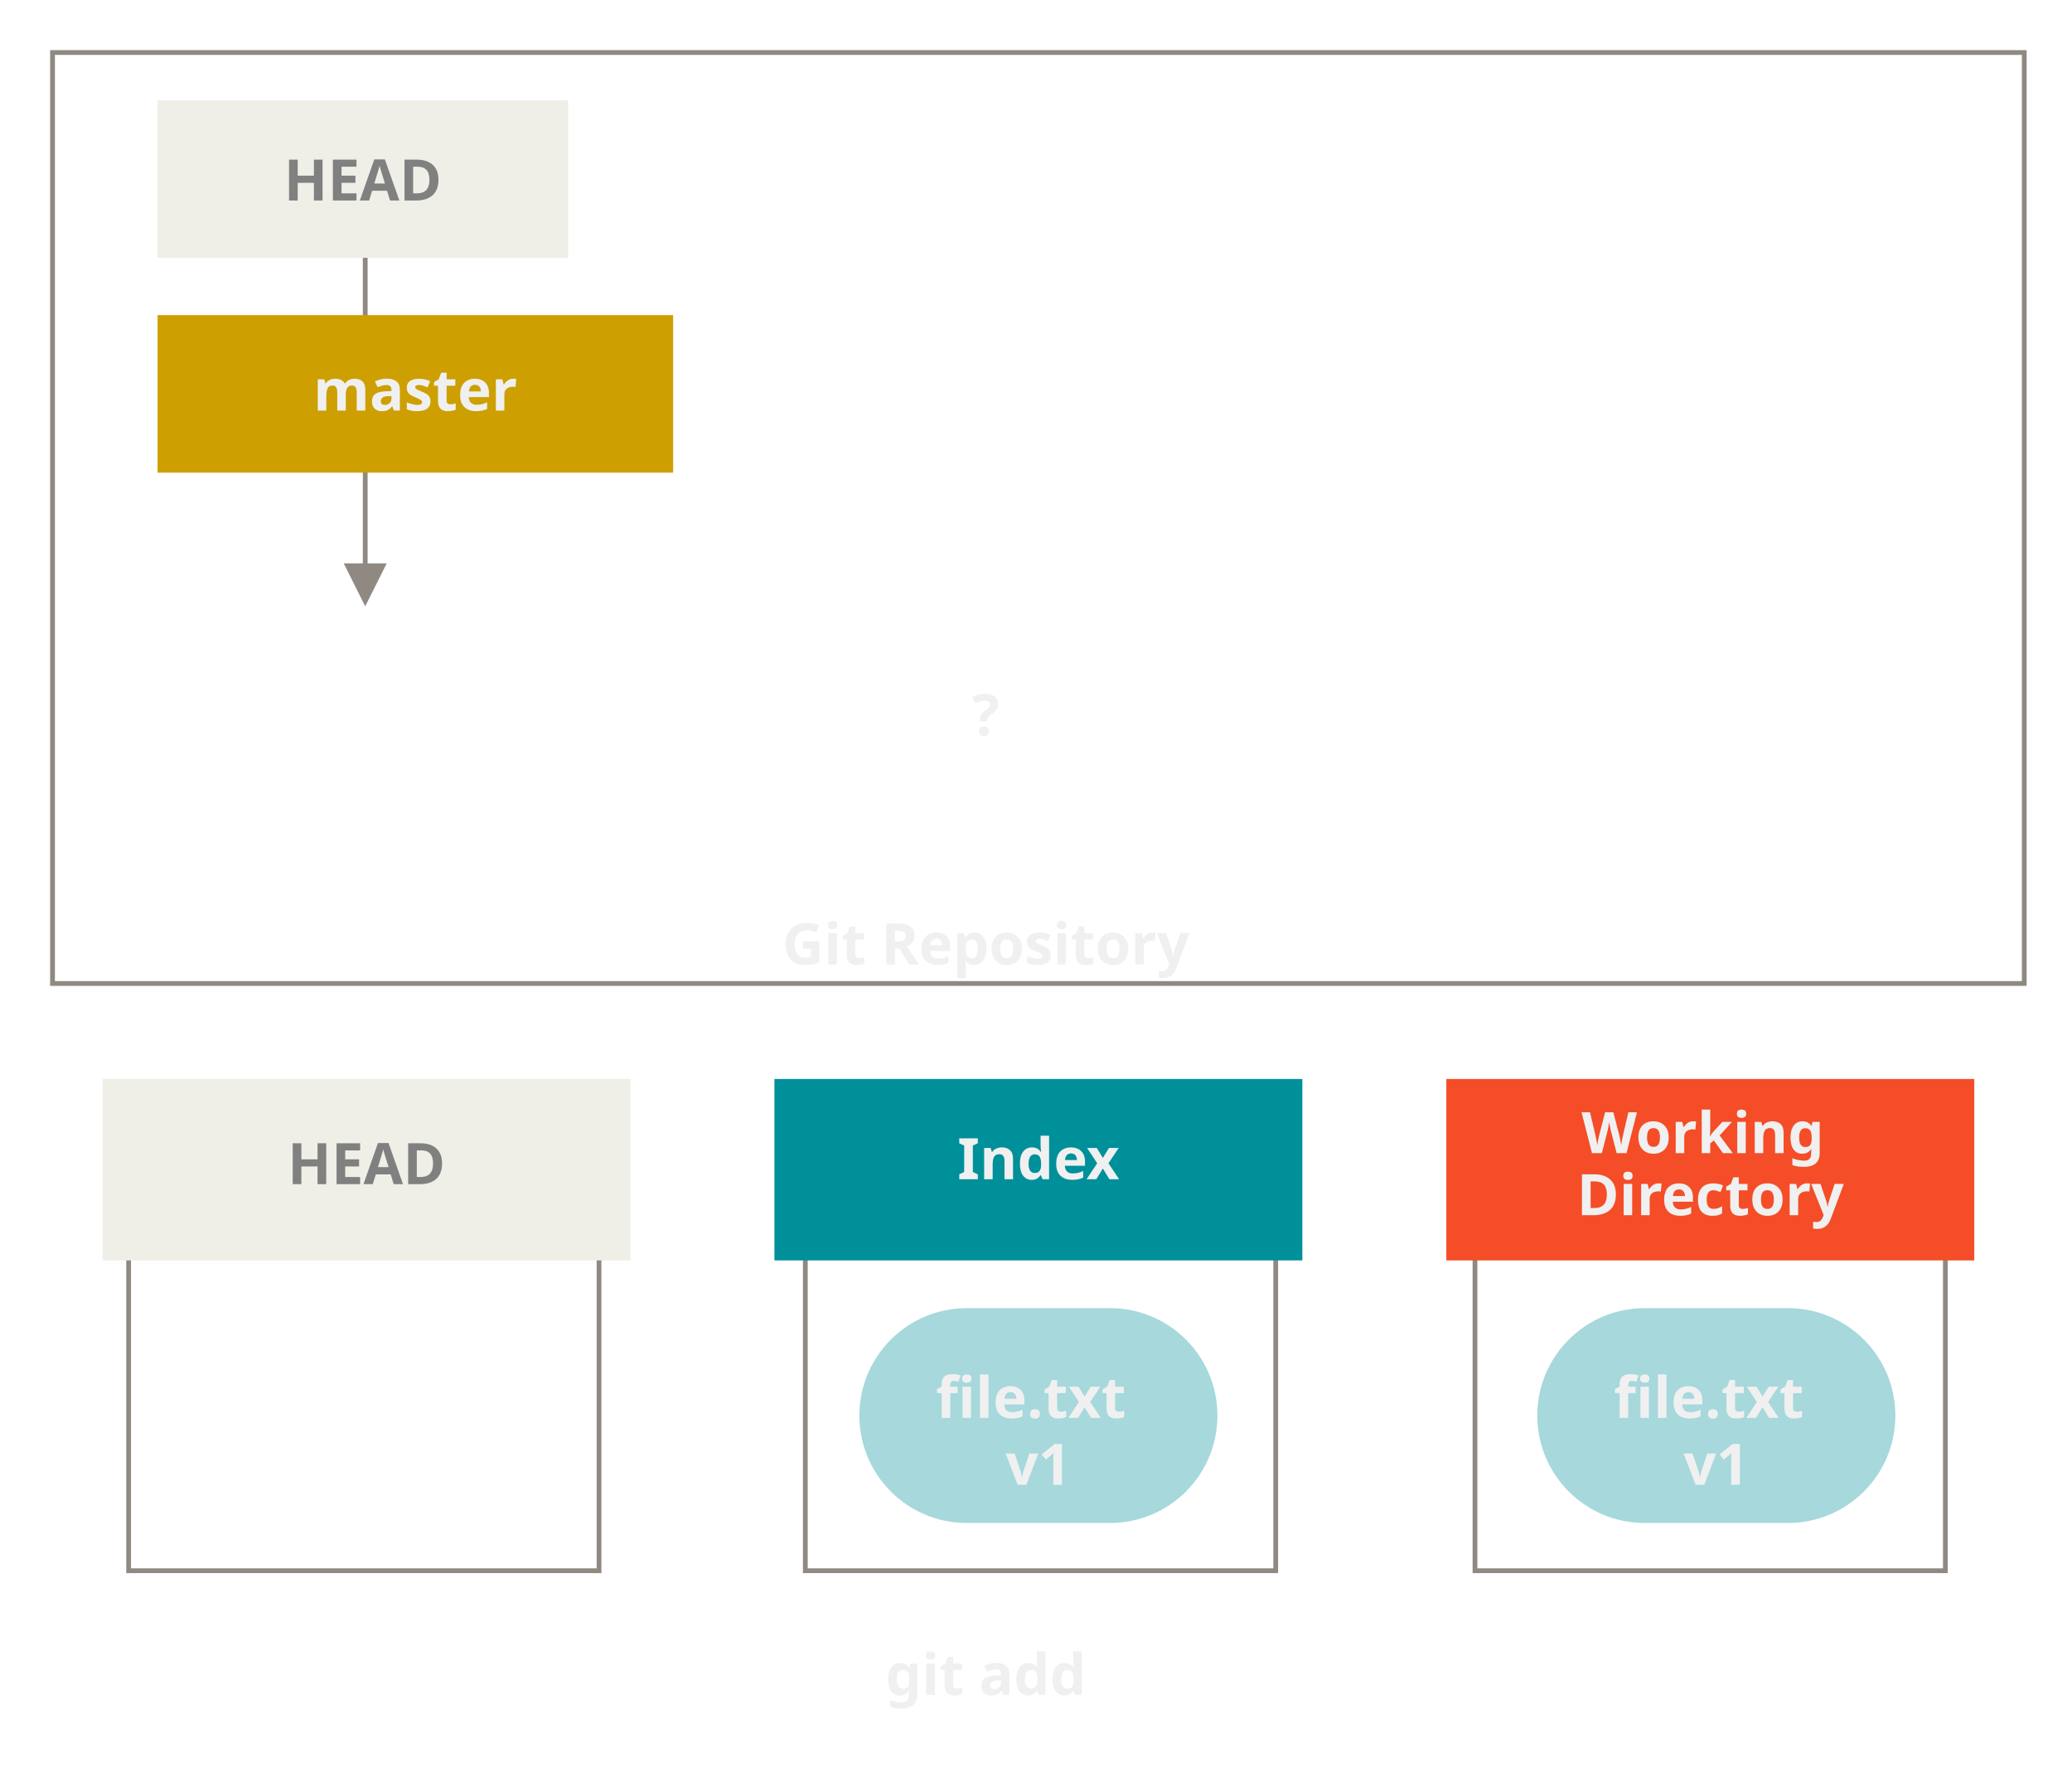
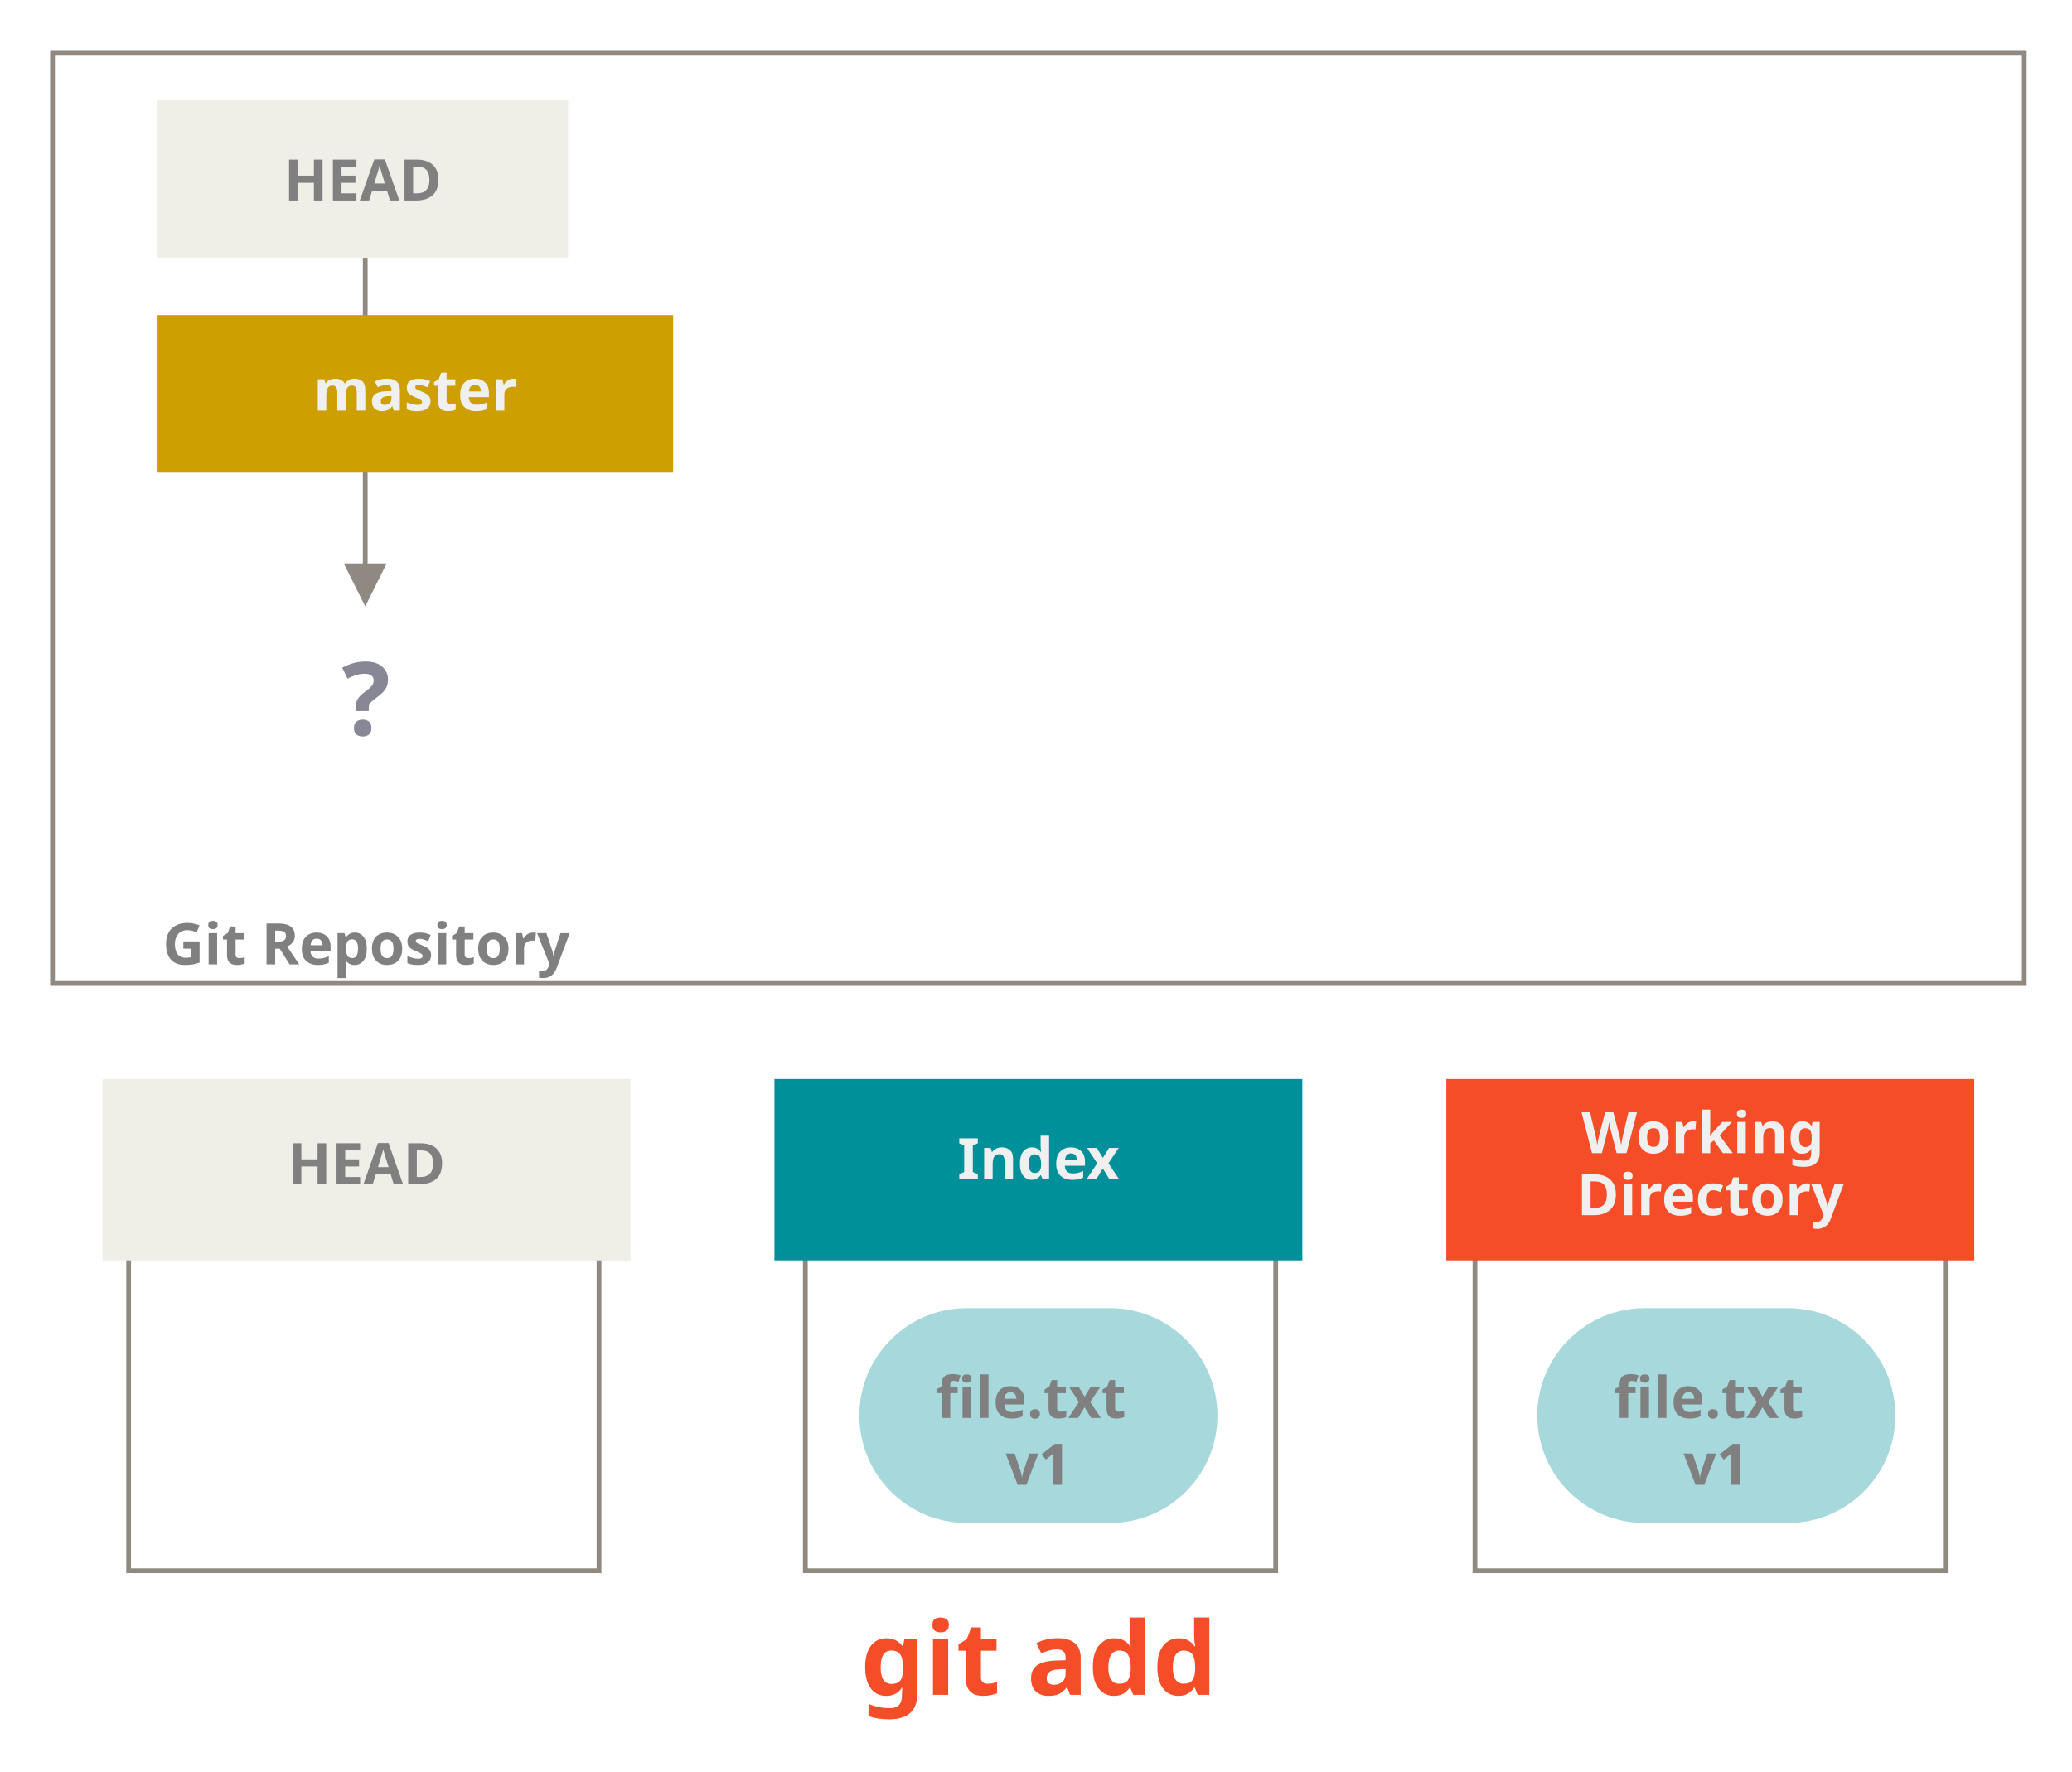
- <svg xmlns="http://www.w3.org/2000/svg" width="434px" height="371px" viewBox="0 0 434 371" version="1.1">
-   <g id="07---Reset-2" stroke="none" stroke-width="1" fill="none" fill-rule="evenodd">
-     <g id="Rectangle-6-+-ref-(2-line)" transform="translate(302, 226)">
-       <rect id="Rectangle-6" stroke="#8F8981" stroke-linecap="square" x="6.948" y="1" width="98.528" height="102" />
-       <g id="ref-(2-line)" transform="translate(0.948265, 0)">
-         <rect id="Rectangle-2" fill="#F44D27" x="0" y="0" width="110.58" height="38" />
-         <text stroke="none" font-family="Source Code Pro" font-size="12px" font-weight="900" fill="#979797" fill-opacity="1" text-anchor="middle" id="master">
-           <tspan fill="#f0f0f0" x="55.29" y="15.531">Working</tspan>
-           <tspan fill="#f0f0f0" x="55.29" y="28.531">Directory</tspan>
+ <svg xmlns="http://www.w3.org/2000/svg" version="1.1" viewBox="0 0 434 371">
+   <rect transform="translate(302,226)" x="6.948" y="1" width="98.528" height="102" fill="none" stroke="#8f8981" stroke-linecap="square" />
+   <rect transform="translate(302.95 226)" width="110.58" height="38" fill="#f44d27" fill-rule="evenodd" />
+   <text id="master" transform="translate(302.95 226)" fill="#f0f0f0" fill-rule="evenodd" font-family="'Source Code Pro'" font-size="12px" font-weight="900" text-anchor="middle">
+     <tspan x="55.29" y="15.531">Working</tspan>
+     <tspan x="55.29" y="28.531">Directory</tspan>
+   </text>
+   <g fill="none" fill-rule="evenodd">
+     <g id="Rectangle-5-+-symref-(2-line)" transform="translate(162,226)">
+       <rect x="6.682" y="1" width="98.528" height="102" stroke="#8f8981" stroke-linecap="square" />
+       <g id="symref-(2-line)" transform="translate(.20995)">
+         <rect width="110.58" height="38" fill="#00909a" />
+         <text fill="#979797" font-family="'Source Code Pro'" font-size="12px" font-weight="900" text-anchor="middle">
+           <tspan x="55.29" y="21" fill="#f0f0f0">Index</tspan>
        </text>
      </g>
    </g>
-     <g id="Rectangle-5-+-symref-(2-line)" transform="translate(162, 226)">
-       <rect id="Rectangle-5" stroke="#8F8981" stroke-linecap="square" x="6.682" y="1" width="98.528" height="102" />
-       <g id="symref-(2-line)" transform="translate(0.209946, 0)">
-         <rect id="Rectangle-2" fill="#00909A" x="0" y="0" width="110.58" height="38" />
-         <text stroke="none" font-family="Source Code Pro" font-size="12px" font-weight="900" fill="#979797" fill-opacity="1" text-anchor="middle" id="master">
-           <tspan fill="#f0f0f0" x="55.29" y="21">Index</tspan>
-         </text>
-       </g>
-     </g>
-     <g id="Rectangle-4-+-other-(2-line)" transform="translate(21, 226)">
-       <rect id="Rectangle-4" stroke="#8F8981" stroke-linecap="square" x="5.943" y="1" width="98.528" height="102" />
+     <g id="Rectangle-4-+-other-(2-line)" transform="translate(21,226)">
+       <rect x="5.943" y="1" width="98.528" height="102" stroke="#8f8981" stroke-linecap="square" />
      <g id="other-(2-line)">
-         <g transform="translate(0.471627, 0)">
-           <rect id="Rectangle-2" fill="#EFEFE7" x="0" y="0" width="110.58" height="38" />
-           <text stroke="none" font-family="Source Code Pro" font-size="12px" font-weight="900" fill="#979797" fill-opacity="1" text-anchor="middle" id="master-4">
-             <tspan fill="#808080" x="55.29" y="22.031">HEAD</tspan>
+         <g transform="translate(.47163)">
+           <rect width="110.58" height="38" fill="#efefe7" />
+           <text fill="#979797" font-family="'Source Code Pro'" font-size="12px" font-weight="900" text-anchor="middle">
+             <tspan x="55.29" y="22.031" fill="gray">HEAD</tspan>
          </text>
        </g>
      </g>
    </g>
-     <g id="Line-+-symref-+-goldref" transform="translate(33, 21)">
-       <path id="Line" d="M43,97 L43,20 L44,20 L44,97 L48,97 L43.5,106 L39,97 L43,97 Z" fill="#8F8981" fill-rule="nonzero" />
+     <g id="Line-+-symref-+-goldref" transform="translate(33,21)">
+       <path id="Line" d="m43 97v-77h1v77h4l-4.5 9-4.5-9z" fill="#8f8981" fill-rule="nonzero" />
      <g id="other">
-         <rect id="Rectangle-2" fill="#EFEFE7" fill-rule="evenodd" x="0" y="0" width="86" height="33" />
-         <text stroke="none" font-family="Source Code Pro" font-size="12px" font-weight="900" fill="#979797" fill-opacity="1" text-anchor="middle" id="master">
-           <tspan fill="#808080" x="43" y="21">HEAD</tspan>
+         <rect width="86" height="33" fill="#efefe7" fill-rule="evenodd" />
+         <text fill="#979797" font-family="'Source Code Pro'" font-size="12px" font-weight="900" text-anchor="middle">
+           <tspan x="43" y="21" fill="gray">HEAD</tspan>
        </text>
      </g>
-       <g id="goldref" transform="translate(0, 45)">
-         <rect id="Rectangle-3" fill="#CD9F00" fill-rule="evenodd" x="0" y="0" width="108" height="33" />
-         <text stroke="none" font-family="Source Code Pro" font-size="12px" font-weight="900" fill="#979797" fill-opacity="1" text-anchor="middle" id="master-2">
-           <tspan fill="#f0f0f0" x="54" y="20">master</tspan>
+       <g id="goldref" transform="translate(0,45)">
+         <rect width="108" height="33" fill="#cd9f00" fill-rule="evenodd" />
+         <text fill="#979797" font-family="'Source Code Pro'" font-size="12px" font-weight="900" text-anchor="middle">
+           <tspan x="54" y="20" fill="#f0f0f0">master</tspan>
        </text>
      </g>
    </g>
-     <text stroke="none" font-family="Source Code Pro" font-size="12px" font-weight="900" fill="#979797" fill-opacity="1" text-anchor="middle" id="?">
-       <tspan fill="#f0f0f0" x="206.5" y="154">?</tspan>
+   </g>
+   <text id="?" transform="translate(-129.8)" fill="#80808f" fill-opacity=".941" fill-rule="evenodd" font-family="'Source Code Pro'" font-size="21.333px" font-weight="900" text-align="center" text-anchor="middle" writing-mode="lr" style="font-feature-settings:normal;font-variant-caps:normal;font-variant-ligatures:normal;font-variant-numeric:normal">
+     <tspan x="206.5" y="154" fill="#80808f" fill-opacity=".941" font-family="'Source Code Pro'" font-size="21.333px" font-weight="900" text-align="center" text-anchor="middle" writing-mode="lr" style="font-feature-settings:normal;font-variant-caps:normal;font-variant-ligatures:normal;font-variant-numeric:normal">?</tspan>
+   </text>
+   <rect x="11" y="11" width="413" height="195" fill="none" stroke="#8f8981" stroke-linecap="square" />
+   <g fill-rule="evenodd">
+     <text id="Git-Repository" transform="translate(-129.8)" fill="gray" font-family="'Source Code Pro'" font-size="12px" font-weight="900" text-anchor="middle">
+       <tspan x="206.5" y="202" fill="gray">Git Repository</tspan>
    </text>
-     <rect id="Rectangle-7" stroke="#8F8981" stroke-linecap="square" x="11" y="11" width="413" height="195" />
-     <text stroke="none" font-family="Source Code Pro" font-size="12px" font-weight="900" fill="#979797" fill-opacity="1" text-anchor="middle" id="Git-Repository">
-       <tspan fill="#f0f0f0" x="206.5" y="202">Git Repository</tspan>
+     <rect transform="translate(322,274)" width="75" height="45" rx="22.5" fill="#00909a" fill-opacity=".35" />
+     <text id="file.txt" transform="translate(322,274)" fill="gray" font-family="'Source Code Pro'" font-size="12px" font-weight="900" text-anchor="middle">
+       <tspan x="37.5" y="23">file.txt</tspan>
+       <tspan x="37.5" y="37">v1</tspan>
    </text>
-     <g id="brown" transform="translate(322, 274)">
-       <rect id="Rectangle-1" fill-opacity="0.35" fill="#00909A" x="0" y="0" width="75" height="45" rx="22.5" />
-       <text stroke="none" font-family="Source Code Pro" font-size="12px" font-weight="900" fill="#979797" fill-opacity="1" text-anchor="middle" id="file.txt">
-         <tspan fill="#f0f0f0" x="37.5" y="23">file.txt</tspan>
-         <tspan fill="#f0f0f0" x="37.5" y="37">v1</tspan>
-       </text>
-     </g>
-     <g id="brown-2" transform="translate(180, 274)">
-       <rect id="Rectangle-1" fill-opacity="0.35" fill="#00909A" x="0" y="0" width="75" height="45" rx="22.5" />
-       <text stroke="none" font-family="Source Code Pro" font-size="12px" font-weight="900" fill="#979797" fill-opacity="1" text-anchor="middle" id="file.txt">
-         <tspan fill="#f0f0f0" x="37.5" y="23">file.txt</tspan>
-         <tspan fill="#f0f0f0" x="37.5" y="37">v1</tspan>
-       </text>
-     </g>
-     <text stroke="none" font-family="Source Code Pro" font-size="12px" font-weight="900" fill="#979797" fill-opacity="1" text-anchor="middle" id="git-add">
-       <tspan fill="#f0f0f0" x="206.5" y="355">git add</tspan>
+     <rect transform="translate(180,274)" width="75" height="45" rx="22.5" fill="#00909a" fill-opacity=".35" />
+     <text transform="translate(180,274)" fill="gray" font-family="'Source Code Pro'" font-size="12px" font-weight="900" text-anchor="middle">
+       <tspan x="37.5" y="23">file.txt</tspan>
+       <tspan x="37.5" y="37">v1</tspan>
+     </text>
+     <text id="git-add" transform="translate(11.118)" fill="#f44d27" font-family="'Source Code Pro'" font-size="21.333px" font-weight="900" text-align="center" text-anchor="middle" writing-mode="lr" style="font-feature-settings:normal;font-variant-caps:normal;font-variant-ligatures:normal;font-variant-numeric:normal">
+       <tspan x="206.5" y="355" fill="#f44d27" font-family="'Source Code Pro'" font-size="21.333px" font-weight="900" text-align="center" text-anchor="middle" writing-mode="lr" style="font-feature-settings:normal;font-variant-caps:normal;font-variant-ligatures:normal;font-variant-numeric:normal">git add</tspan>
    </text>
  </g>
</svg>
